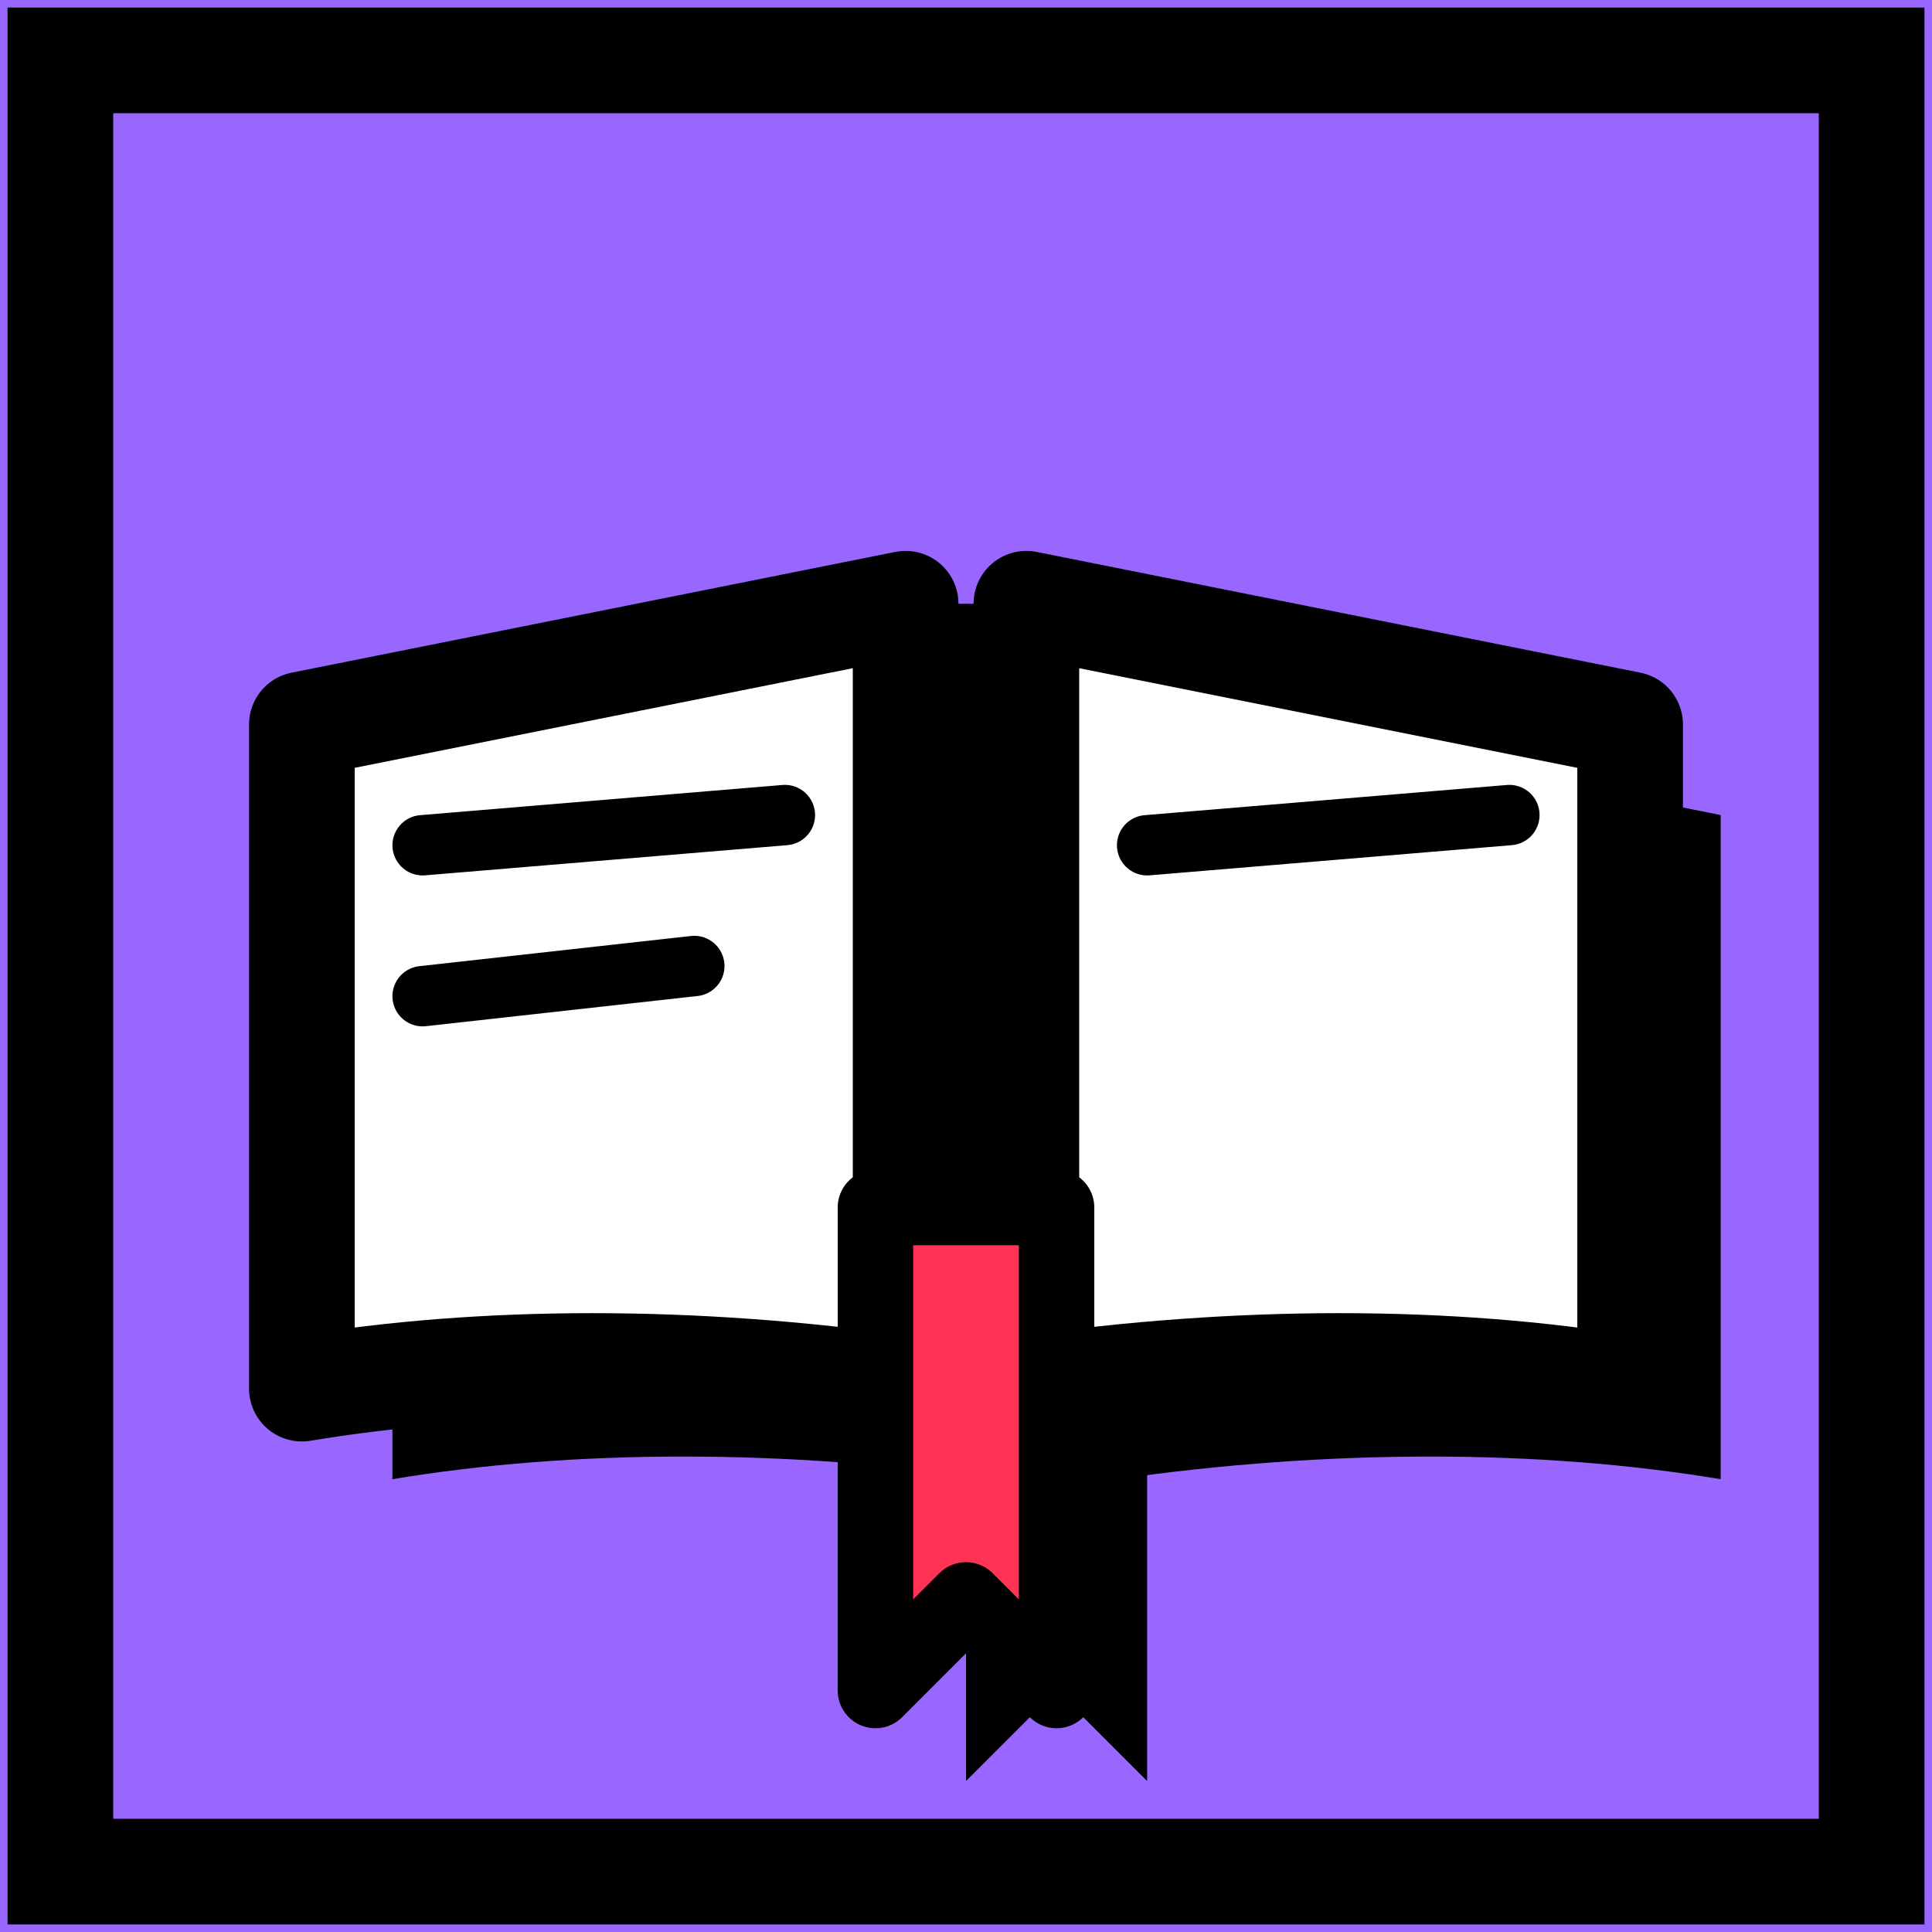
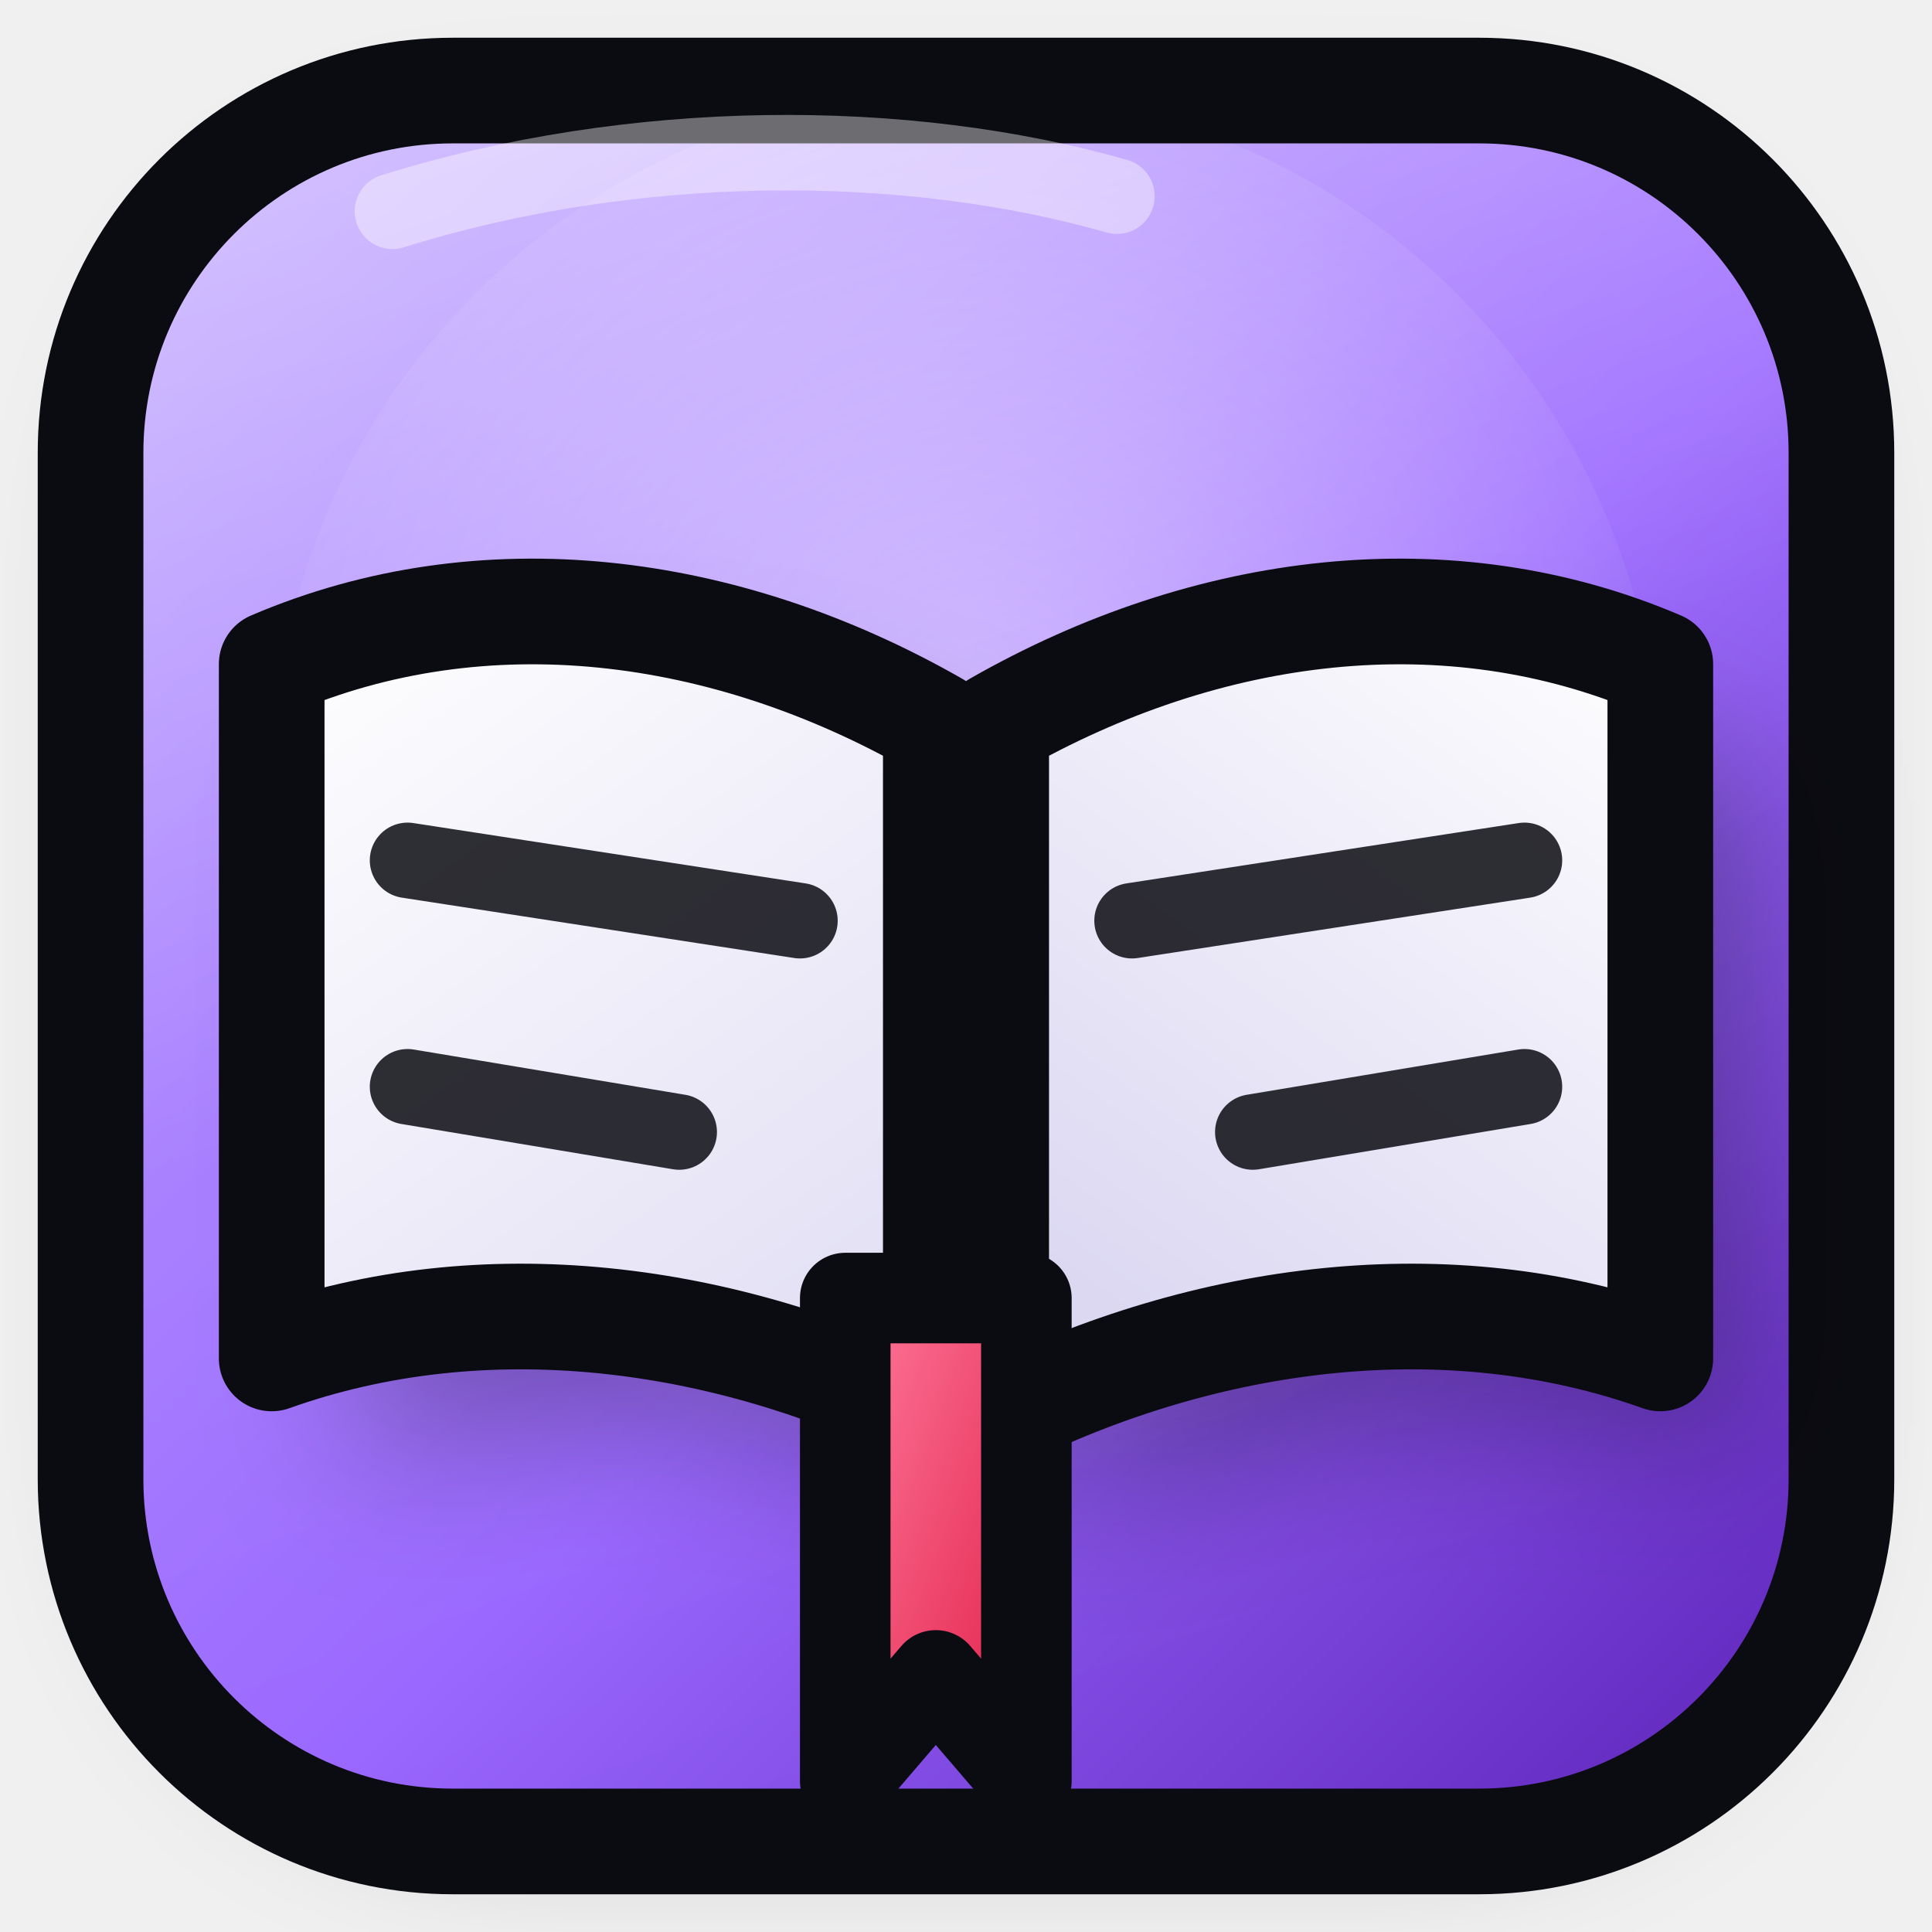
- <svg xmlns="http://www.w3.org/2000/svg" viewBox="0 0 64 64" width="64" height="64">
-   <rect x="0" y="0" width="64" height="64" fill="#9966FF" />
-   <rect x="2" y="2" width="60" height="60" fill="none" stroke="#000" stroke-width="3.5" />
-   <g transform="translate(3,3)">
-     <path d="M 10 24 L 30 20 L 30 46 C 23 45 16 45 10 46 Z" fill="#000" />
-     <path d="M 54 24 L 34 20 L 34 46 C 41 45 48 45 54 46 Z" fill="#000" />
-     <path d="M 29 40 L 35 40 L 35 56 L 32 53 L 29 56 Z" fill="#000" />
+ <svg xmlns="http://www.w3.org/2000/svg" viewBox="0 0 128 128" width="128" height="128">
+   <defs>
+     <linearGradient id="bg" x1="0" y1="0" x2="1" y2="1">
+       <stop offset="0" stop-color="#B79BFF" />
+       <stop offset="0.55" stop-color="#9966FF" />
+       <stop offset="1" stop-color="#5B21B6" />
+     </linearGradient>
+     <linearGradient id="pageL" x1="0" y1="0" x2="0.6" y2="1">
+       <stop offset="0" stop-color="#FFFFFF" />
+       <stop offset="1" stop-color="#E4E1F5" />
+     </linearGradient>
+     <linearGradient id="pageR" x1="1" y1="0" x2="0.4" y2="1">
+       <stop offset="0" stop-color="#FFFFFF" />
+       <stop offset="1" stop-color="#DCD8F2" />
+     </linearGradient>
+     <linearGradient id="ribbon" x1="0" y1="0" x2="1" y2="1">
+       <stop offset="0" stop-color="#FF7A9C" />
+       <stop offset="1" stop-color="#E11D48" />
+     </linearGradient>
+     <radialGradient id="glow" cx="0.5" cy="0.45" r="0.55">
+       <stop offset="0" stop-color="#FFFFFF" stop-opacity="0.42" />
+       <stop offset="1" stop-color="#FFFFFF" stop-opacity="0" />
+     </radialGradient>
+     <linearGradient id="sheen" x1="0" y1="0" x2="0.35" y2="1">
+       <stop offset="0" stop-color="#FFFFFF" stop-opacity="0.45" />
+       <stop offset="0.55" stop-color="#FFFFFF" stop-opacity="0.05" />
+       <stop offset="1" stop-color="#FFFFFF" stop-opacity="0" />
+     </linearGradient>
+     <filter id="soft" x="-30%" y="-30%" width="160%" height="160%">
+       <feGaussianBlur stdDeviation="5" />
+     </filter>
+   </defs>
+   <rect x="10" y="12" width="108" height="108" rx="24" fill="#000" opacity="0.32" filter="url(#soft)" />
+   <rect x="6" y="6" width="116" height="116" rx="24" fill="url(#bg)" />
+   <rect x="6" y="6" width="116" height="116" rx="24" fill="url(#sheen)" />
+   <circle cx="64" cy="52" r="46" fill="url(#glow)" />
+   <rect x="6" y="6" width="116" height="116" rx="24" fill="none" stroke="#0B0B12" stroke-width="7" />
+   <g opacity="0.4" fill="#0B0B12">
+     <path d="M 20 52 C 34 46 50 48 62 55 L 62 90 C 50 83 34 81 20 86 Z" />
+     <path d="M 108 52 C 94 46 78 48 66 55 L 66 90 C 78 83 94 81 108 86 Z" />
  </g>
-   <path d="M 10 24 L 30 20 L 30 46 C 23 45 16 45 10 46 Z" fill="#fff" stroke="#000" stroke-width="3.5" stroke-linejoin="round" />
-   <path d="M 54 24 L 34 20 L 34 46 C 41 45 48 45 54 46 Z" fill="#fff" stroke="#000" stroke-width="3.5" stroke-linejoin="round" />
-   <path d="M 30 20 L 34 20 L 32 27 Z" fill="#000" />
-   <line x1="14" y1="28" x2="26" y2="27" stroke="#000" stroke-width="2" stroke-linecap="round" />
-   <line x1="14" y1="33" x2="23" y2="32" stroke="#000" stroke-width="2" stroke-linecap="round" />
-   <line x1="38" y1="28" x2="50" y2="27" stroke="#000" stroke-width="2" stroke-linecap="round" />
-   <path d="M 29 40 L 35 40 L 35 56 L 32 53 L 29 56 Z" fill="#FF3355" stroke="#000" stroke-width="2.5" stroke-linejoin="round" />
+   <g transform="translate(6,7)" opacity="0.3" filter="url(#soft)">
+     <path d="M 18 44 C 32 38 48 40 62 48 L 62 94 C 48 87 32 85 18 90 Z" fill="#000" />
+     <path d="M 110 44 C 96 38 80 40 66 48 L 66 94 C 80 87 96 85 110 90 Z" fill="#000" />
+   </g>
+   <path d="M 18 44 C 32 38 48 40 62 48 L 62 94 C 48 87 32 85 18 90 Z" fill="url(#pageL)" stroke="#0B0B12" stroke-width="7" stroke-linejoin="round" />
+   <path d="M 110 44 C 96 38 80 40 66 48 L 66 94 C 80 87 96 85 110 90 Z" fill="url(#pageR)" stroke="#0B0B12" stroke-width="7" stroke-linejoin="round" />
+   <path d="M 62 48 L 66 48 L 66 94 L 62 94 Z" fill="#0B0B12" opacity="0.85" />
+   <g stroke="#0B0B12" stroke-width="5" stroke-linecap="round" opacity="0.85">
+     <line x1="27" y1="57" x2="53" y2="61" />
+     <line x1="27" y1="72" x2="45" y2="75" />
+     <line x1="75" y1="61" x2="101" y2="57" />
+     <line x1="83" y1="75" x2="101" y2="72" />
+   </g>
+   <path d="M 56 86 L 68 86 L 68 118 L 62 111 L 56 118 Z" fill="url(#ribbon)" stroke="#0B0B12" stroke-width="6" stroke-linejoin="round" />
+   <path d="M 26 14 C 42 9 60 9 74 13" fill="none" stroke="#FFFFFF" stroke-width="5" stroke-linecap="round" opacity="0.4" />
</svg>
